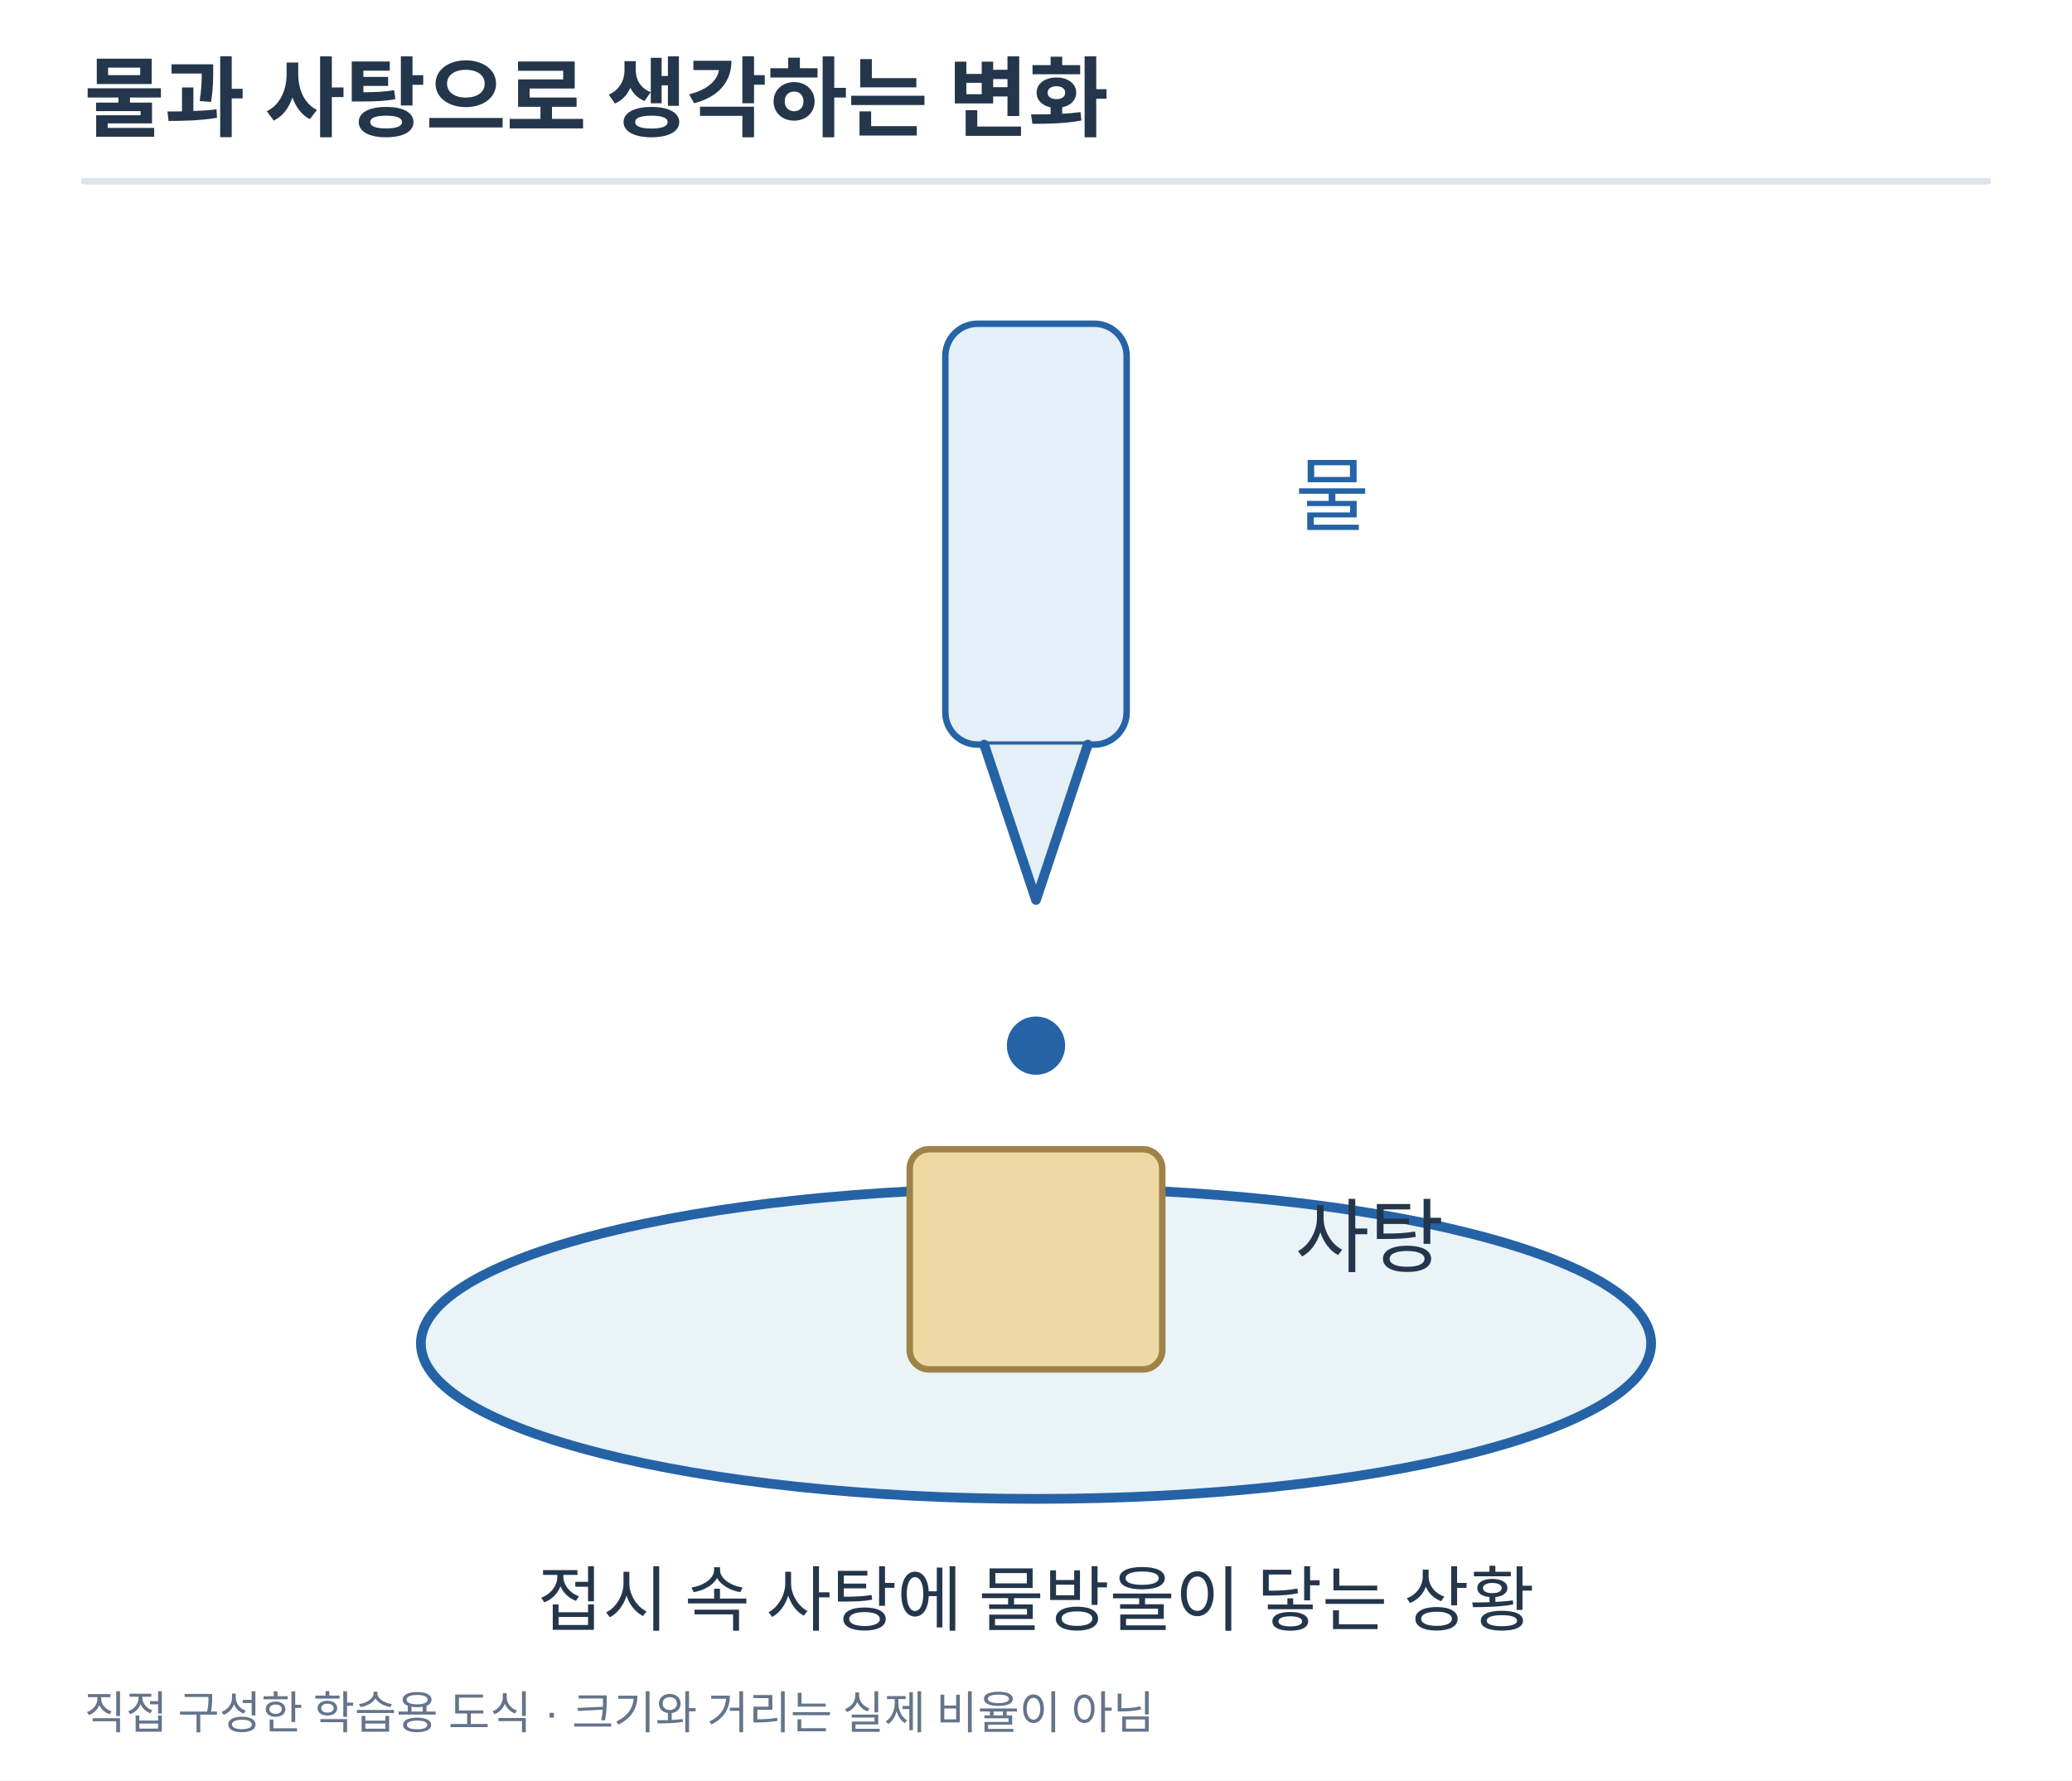
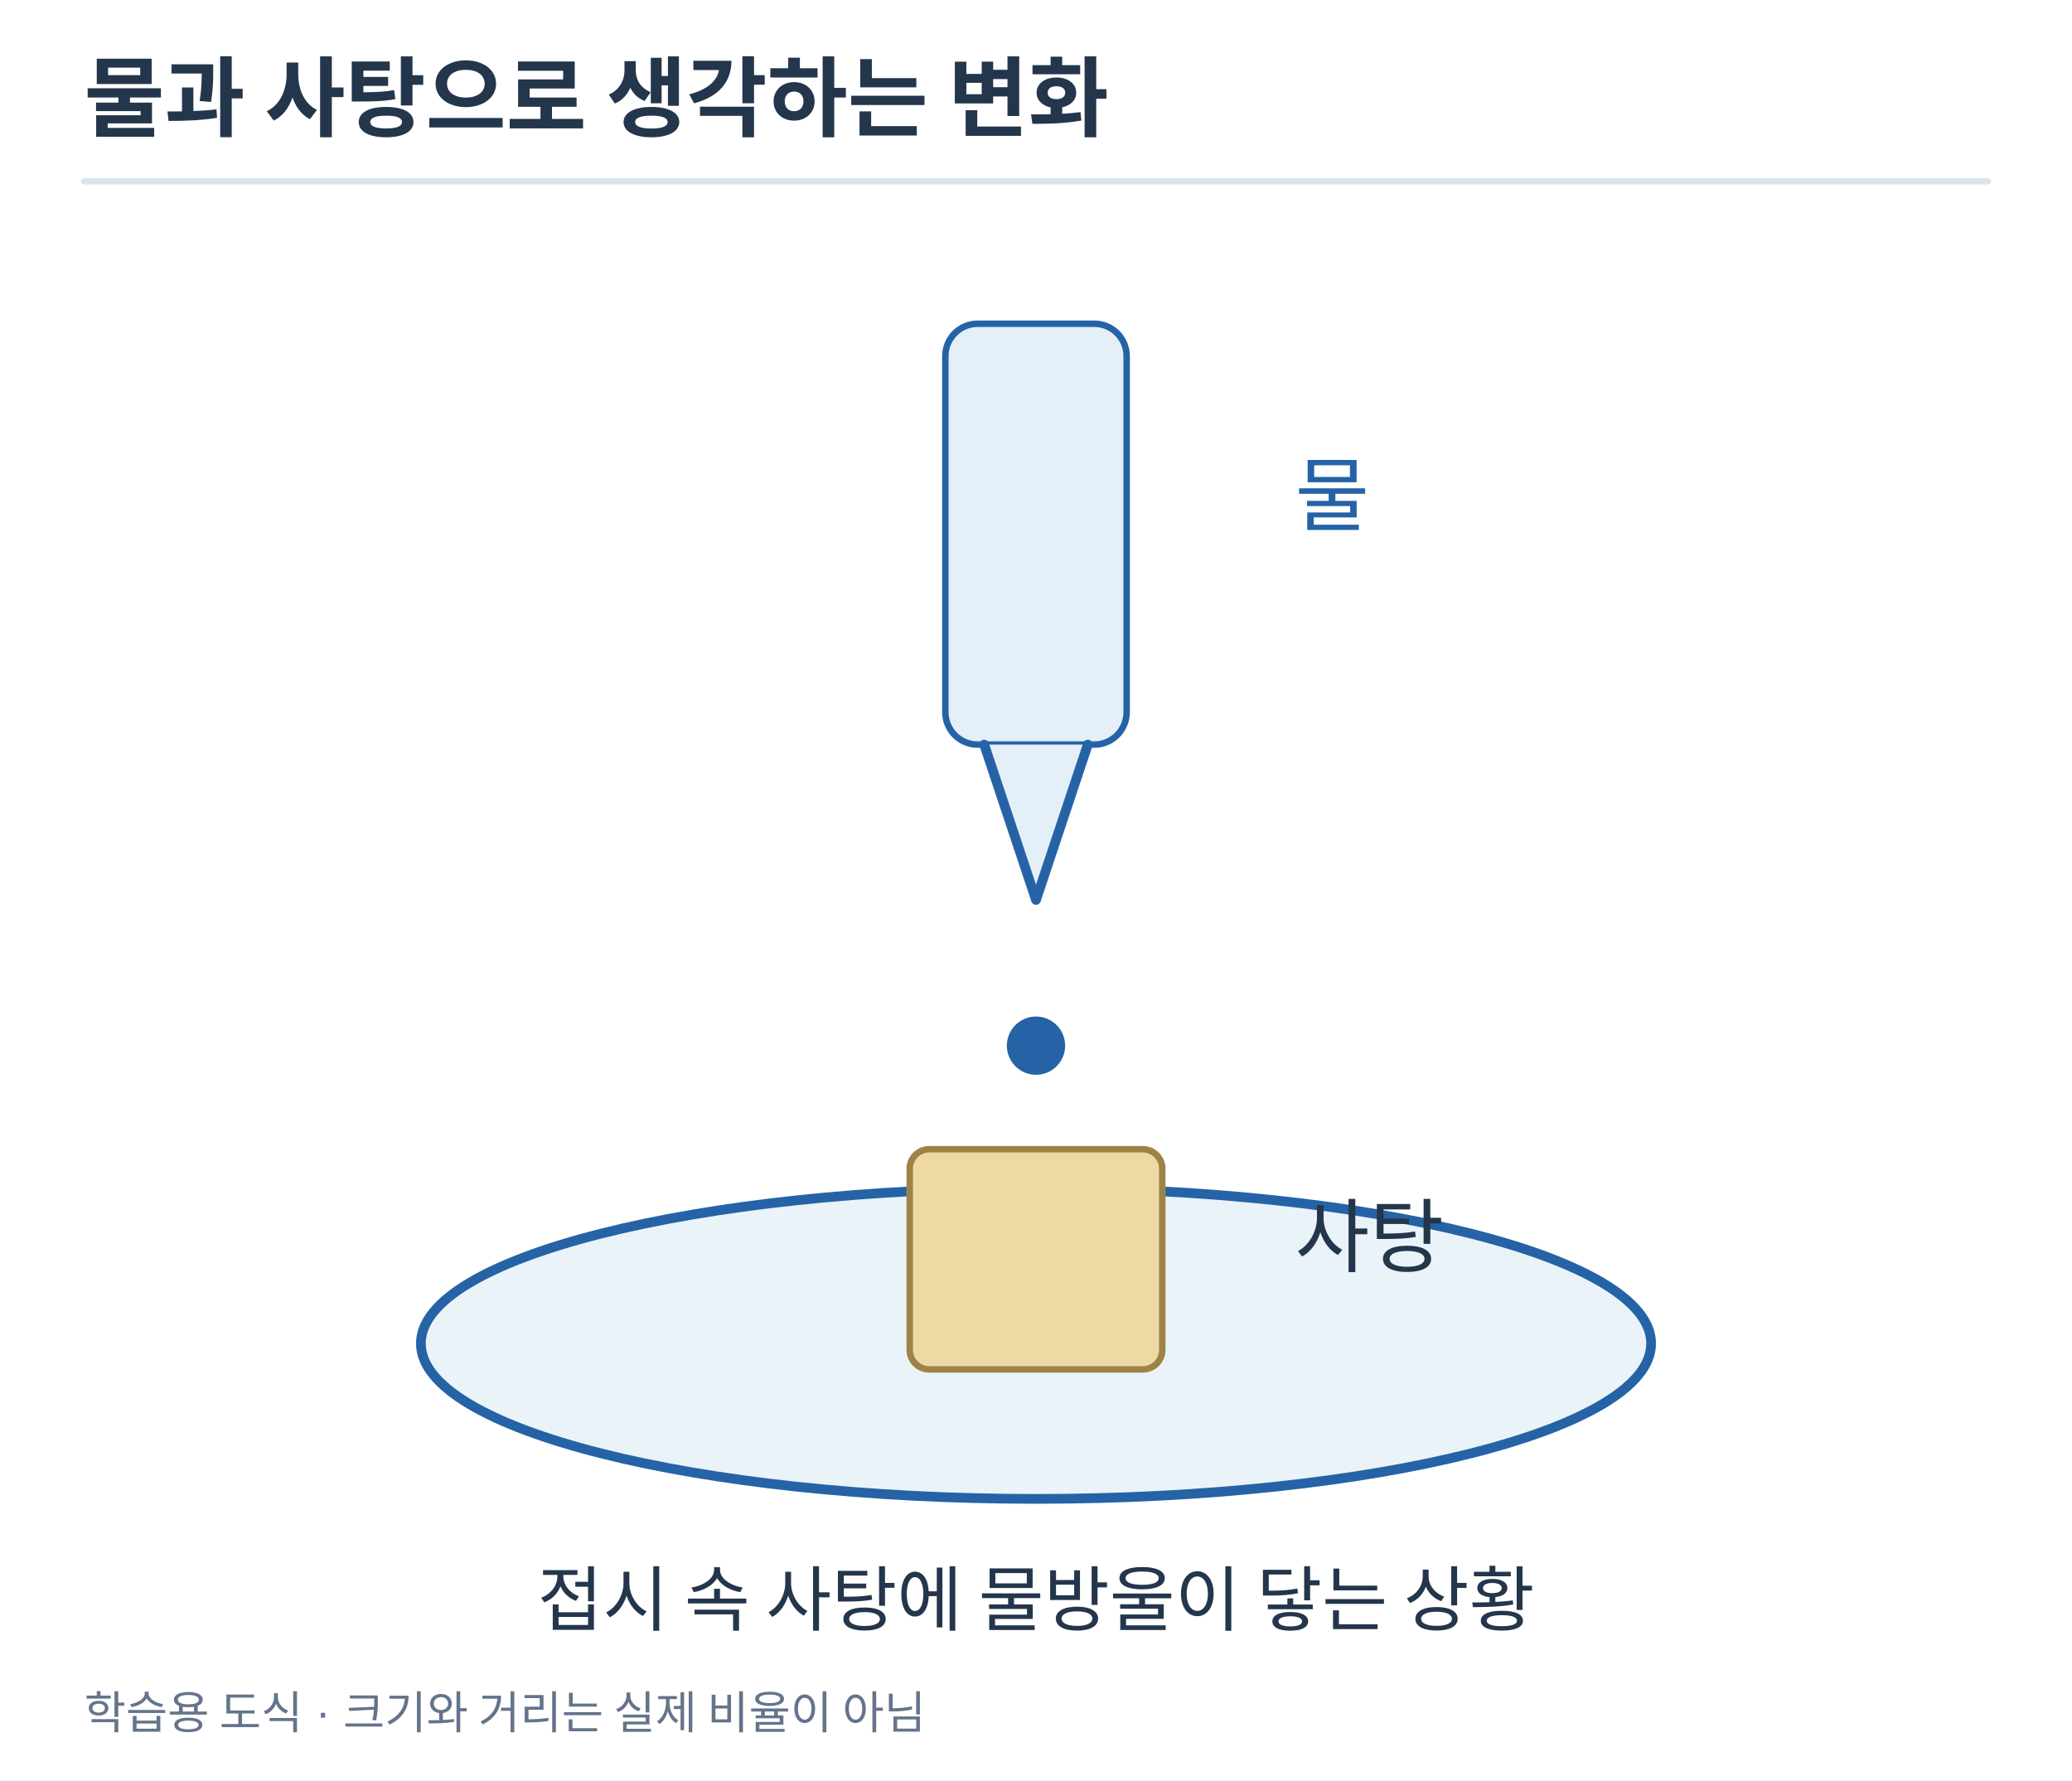
<svg xmlns="http://www.w3.org/2000/svg" viewBox="0 0 640 550" role="img">
  <style>text{font-family:Arial,"Malgun Gothic",sans-serif}path,line{stroke-linecap:round;stroke-linejoin:round}</style>
  <rect width="640" height="550" fill="white" />
  <text x="26" y="40" font-size="27" fill="#24364b" text-anchor="start" font-weight="bold">물과 사탕으로 생각하는 변화</text>
  <line x1="26" y1="56" x2="614" y2="56" stroke="#dce5ee" stroke-width="2" />
  <rect x="292" y="100" width="56" height="130" rx="10" fill="#e4eff7" stroke="#2563a6" stroke-width="2" />
  <path d="M 304 230 L 320 278 L 336 230" fill="#e4eff7" stroke="#2563a6" stroke-width="3" />
  <circle cx="320" cy="323" r="9" fill="#2563a6" stroke="none" stroke-width="2" />
  <ellipse cx="320" cy="415" rx="190" ry="48" fill="#eaf3f8" stroke="#2563a6" stroke-width="3" />
  <rect x="281" y="355" width="78" height="68" rx="6" fill="#eed9a4" stroke="#9e8246" stroke-width="2" />
  <text x="400" y="162" font-size="25" fill="#2563a6" text-anchor="start" font-weight="normal">물</text>
  <text x="400" y="391" font-size="25" fill="#24364b" text-anchor="start" font-weight="normal">사탕</text>
  <text x="320" y="502" font-size="22" fill="#24364b" text-anchor="middle" font-weight="normal">접시 속 사탕에 물방울이 닿는 상황</text>
-   <text x="26" y="534" font-size="14" fill="#64748b" text-anchor="start" font-weight="normal">직접 구성한 학습용 도식 · 크기와 거리는 실제 비율이 아님</text>
+   <text x="26" y="534" font-size="14" fill="#64748b" text-anchor="start" font-weight="normal">학습용 도식 · 크기와 거리는 실제 비율이 아님</text>
</svg>
